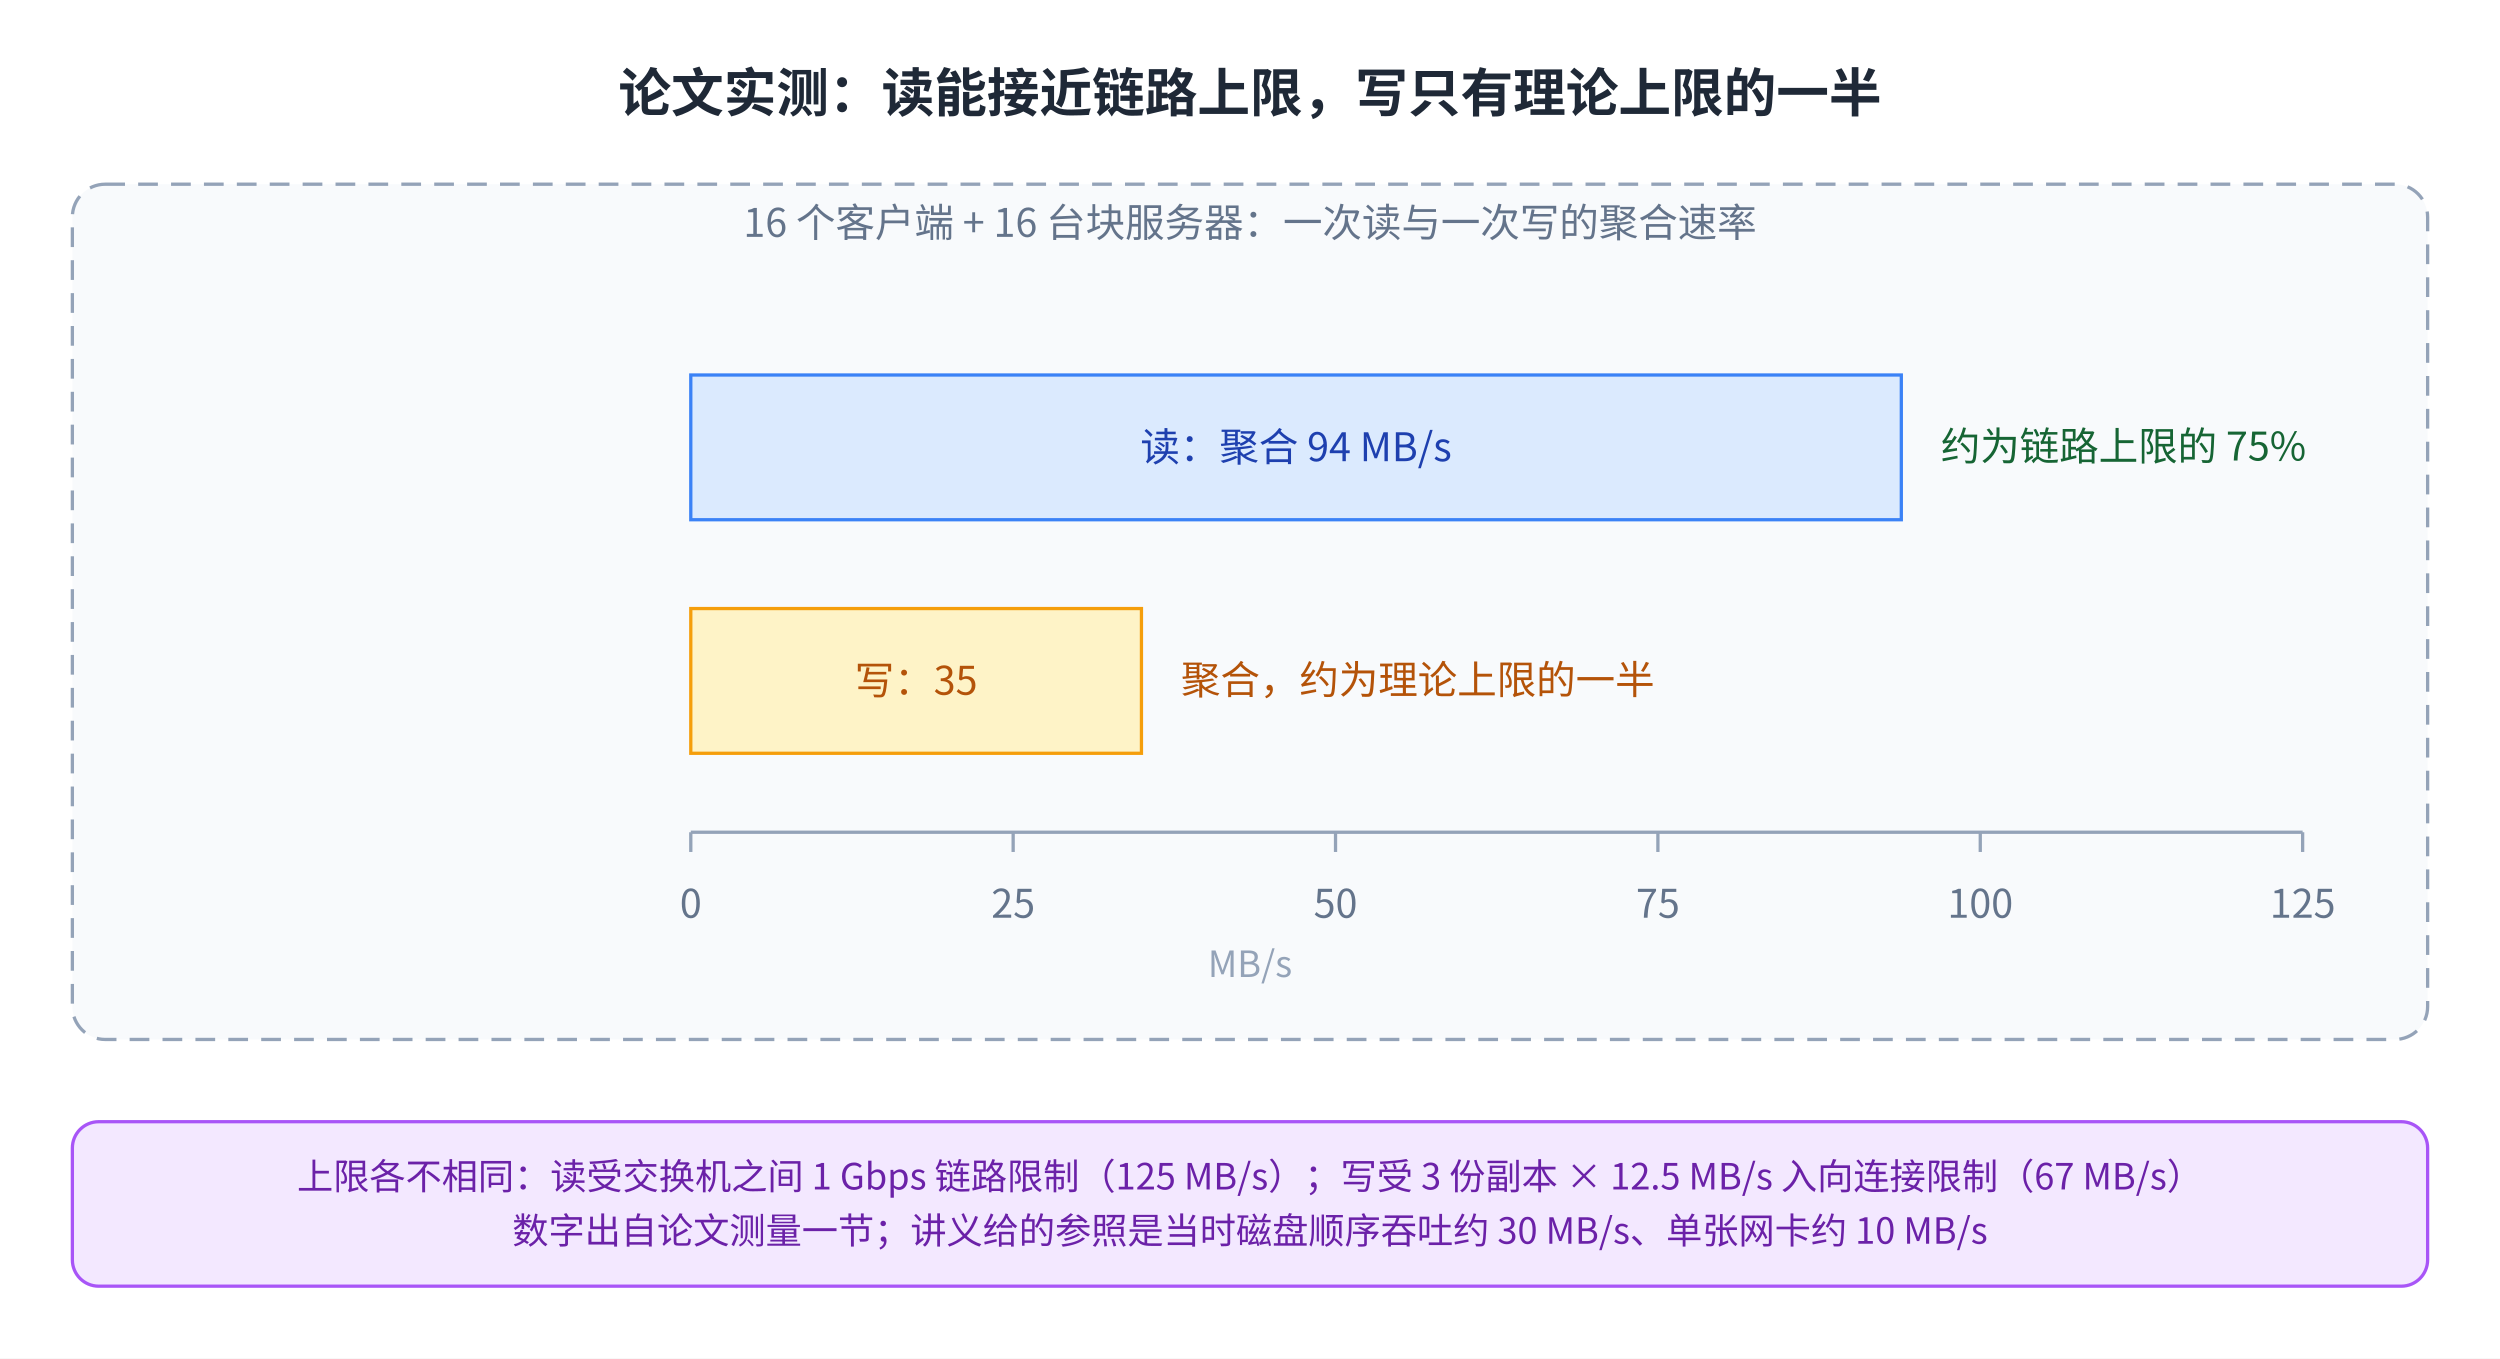
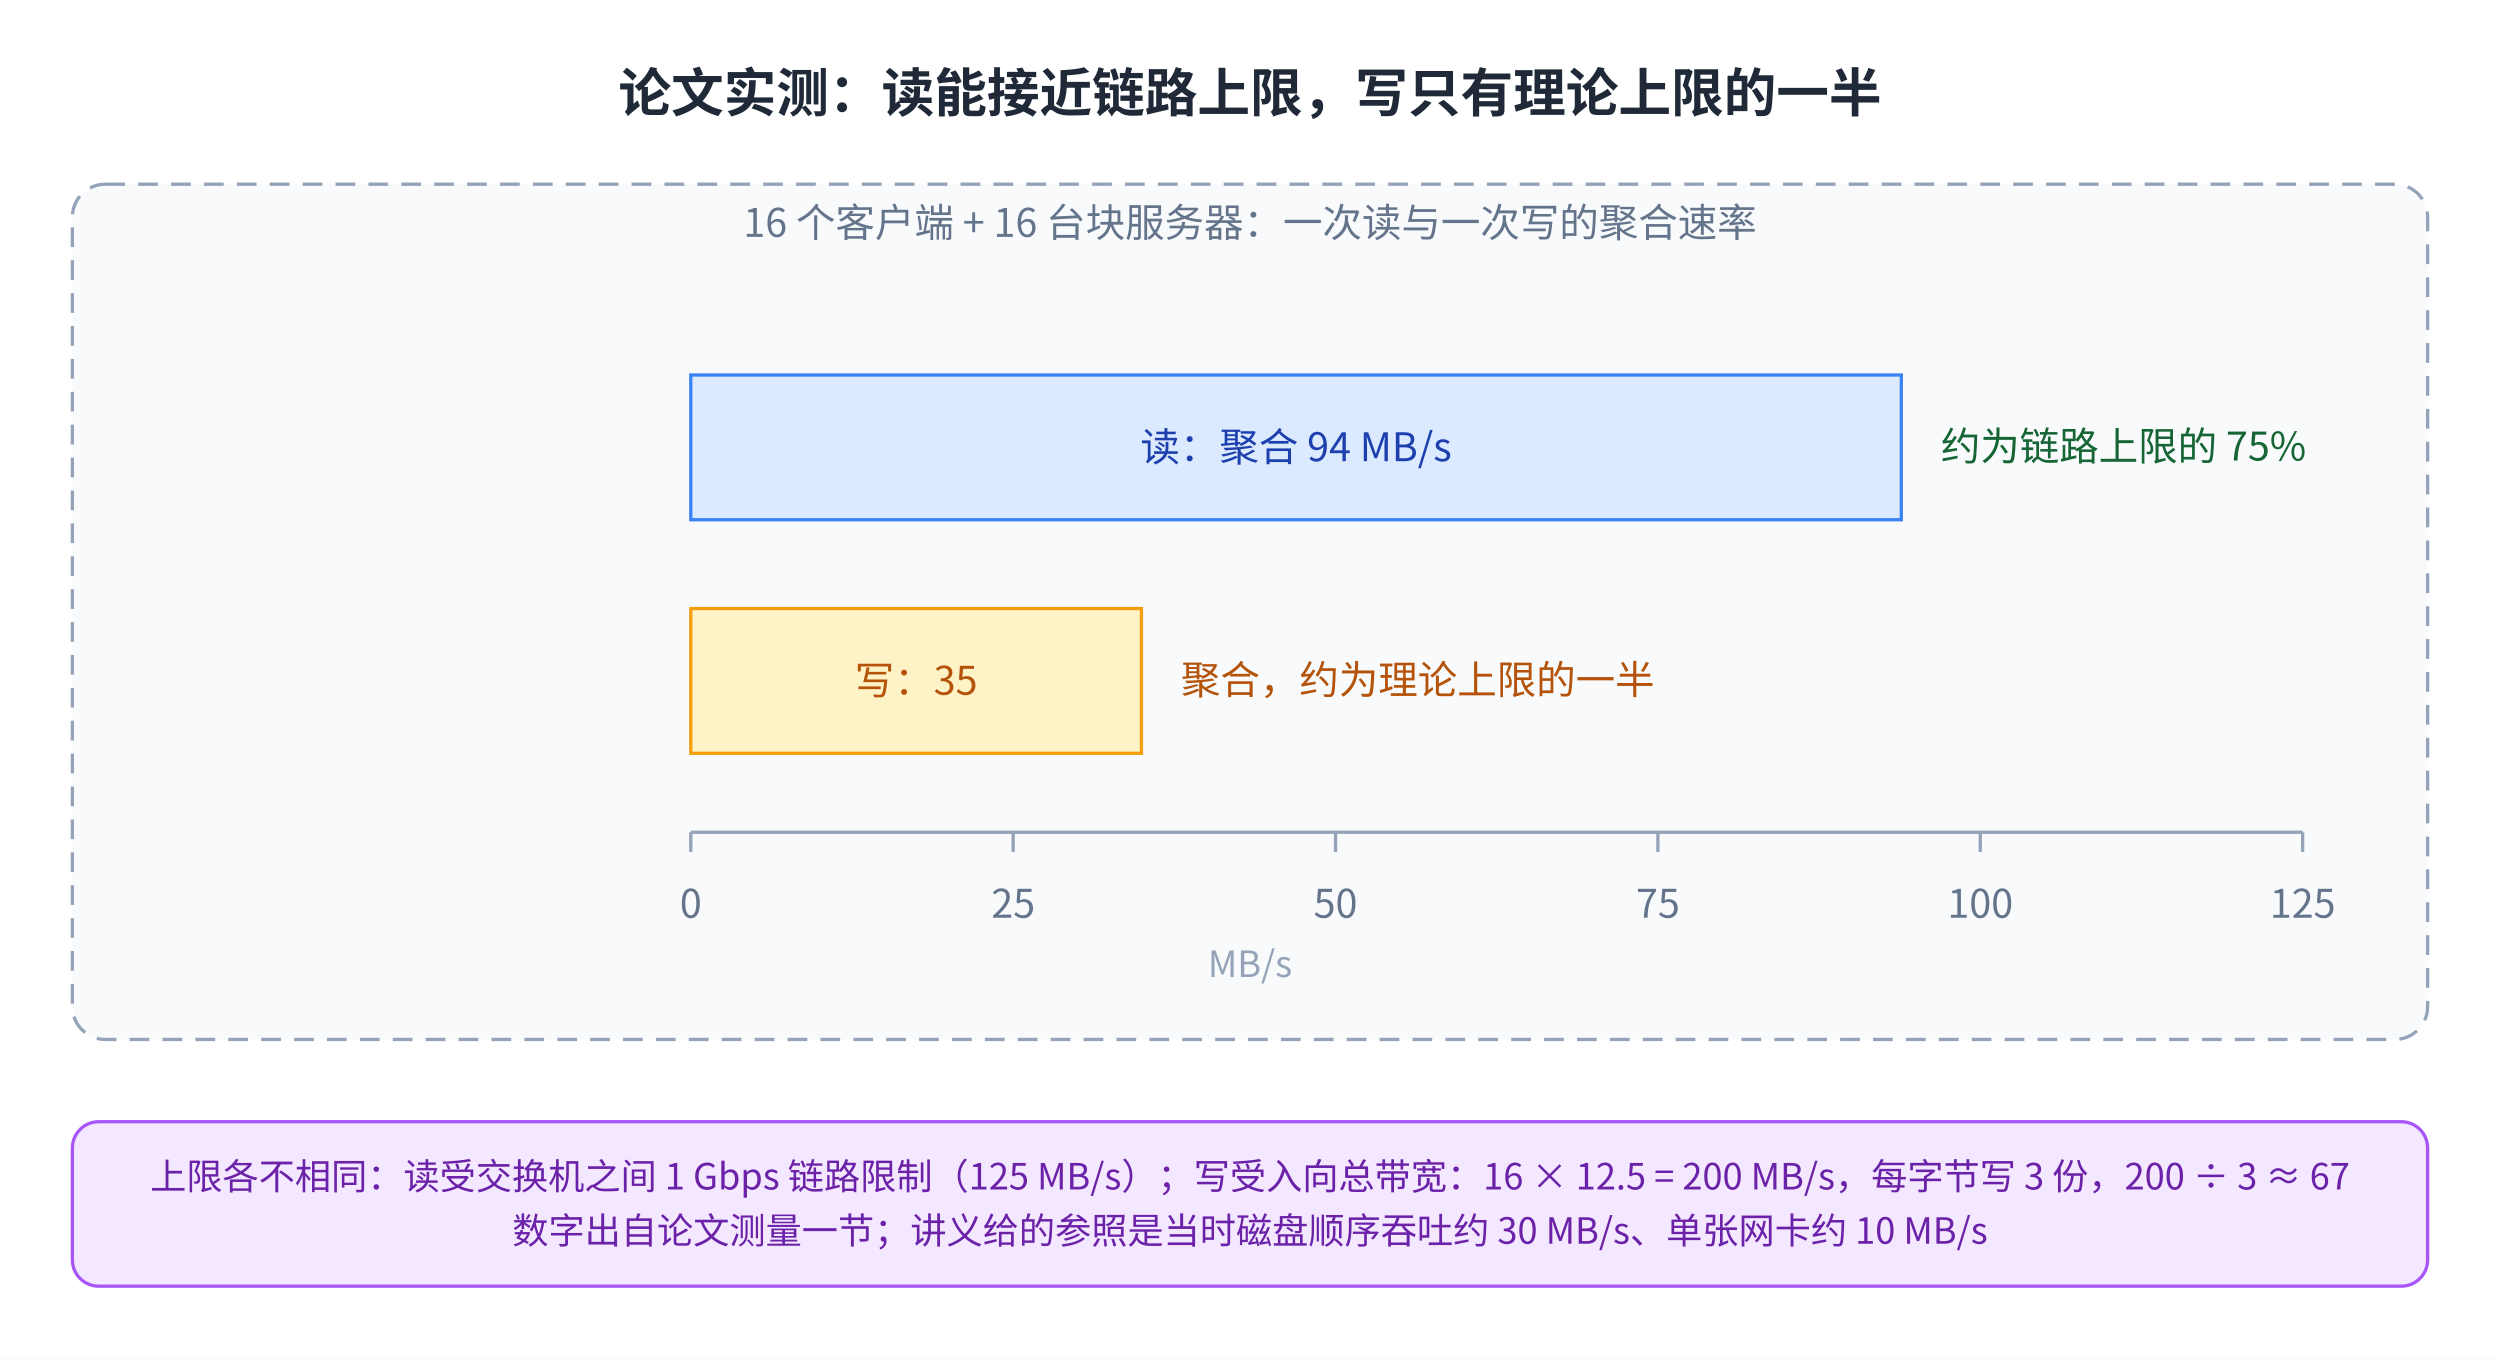
<svg xmlns="http://www.w3.org/2000/svg" viewBox="0 0 760 413" width="760" height="413" role="img" aria-labelledby="fig-gfs-29-title fig-gfs-29-desc">
  <defs>
    <style>
      text { font-family: 'PingFang SC', 'Microsoft YaHei', 'Noto Sans CJK SC', system-ui, sans-serif; }
    </style>
  </defs>
  <rect x="0" y="0" width="760" height="413" fill="#ffffff" />
  <text x="380" y="34" font-size="16" font-weight="600" fill="#1f2937" text-anchor="middle">论文实测：读能接近链路上限，写只有理论上限的一半</text>
  <rect x="22" y="56" width="716" height="260" rx="10" fill="#f8fafc" stroke="#94a3b8" stroke-dasharray="6,4" />
  <text x="380" y="72" font-size="12" fill="#64748b" text-anchor="middle">16 个客户端 + 16 台块服务器：一次读与一次写的聚合速率</text>
  <rect x="210" y="114" width="368" height="44" fill="#dbeafe" stroke="#3b82f6" />
  <text x="394" y="140.2" font-size="12" fill="#1e40af" text-anchor="middle">读：聚合 94 MB/s</text>
  <text x="590" y="140" font-size="12" fill="#166534" text-anchor="start">约为链路上限的 75%</text>
  <rect x="210" y="185" width="137" height="44" fill="#fef3c7" stroke="#f59e0b" />
  <text x="278.5" y="211.2" font-size="12" fill="#b45309" text-anchor="middle">写：35</text>
  <text x="359" y="211" font-size="12" fill="#b45309" text-anchor="start">聚合，约为理论上限的一半</text>
  <path d="M210,253 L700,253" fill="none" stroke="#94a3b8" />
  <path d="M210,253 L210,259" fill="none" stroke="#94a3b8" />
  <path d="M308,253 L308,259" fill="none" stroke="#94a3b8" />
  <path d="M406,253 L406,259" fill="none" stroke="#94a3b8" />
  <path d="M504,253 L504,259" fill="none" stroke="#94a3b8" />
  <path d="M602,253 L602,259" fill="none" stroke="#94a3b8" />
  <path d="M700,253 L700,259" fill="none" stroke="#94a3b8" />
  <text x="210" y="279" font-size="12" fill="#64748b" text-anchor="middle">0</text>
  <text x="308" y="279" font-size="12" fill="#64748b" text-anchor="middle">25</text>
  <text x="406" y="279" font-size="12" fill="#64748b" text-anchor="middle">50</text>
  <text x="504" y="279" font-size="12" fill="#64748b" text-anchor="middle">75</text>
  <text x="602" y="279" font-size="12" fill="#64748b" text-anchor="middle">100</text>
  <text x="700" y="279" font-size="12" fill="#64748b" text-anchor="middle">125</text>
  <text x="380" y="297" font-size="11" fill="#94a3b8" text-anchor="middle">MB/s</text>
  <rect x="22" y="341" width="716" height="50" rx="8" fill="#f3e8ff" stroke="#a855f7" />
-   <text x="380" y="361.6" font-size="11" fill="#6b21a8" text-anchor="middle">上限各不相同：读受交换机之间 1 Gbps 链路限制（125 MB/s）；写受 3 份副本 × 12.5 MB/s 入向连接限制（67 MB/s）</text>
+   <text x="380" y="361.6" font-size="11" fill="#6b21a8" text-anchor="middle">上限各不相同：读受交换机之间 1 Gbps 链路限制（125 MB/s）；写受入向总带宽：16 × 12.5 = 200 MB/s，每字节写 3 份，200 ÷ 3 ≈ 67</text>
  <text x="380" y="378.1" font-size="11" fill="#6b21a8" text-anchor="middle">数字出自论文测量一节；讲义给的参照是当时磁盘顺序吞吐约 30 MB/s、单张网卡约 10 MB/s</text>
</svg>
